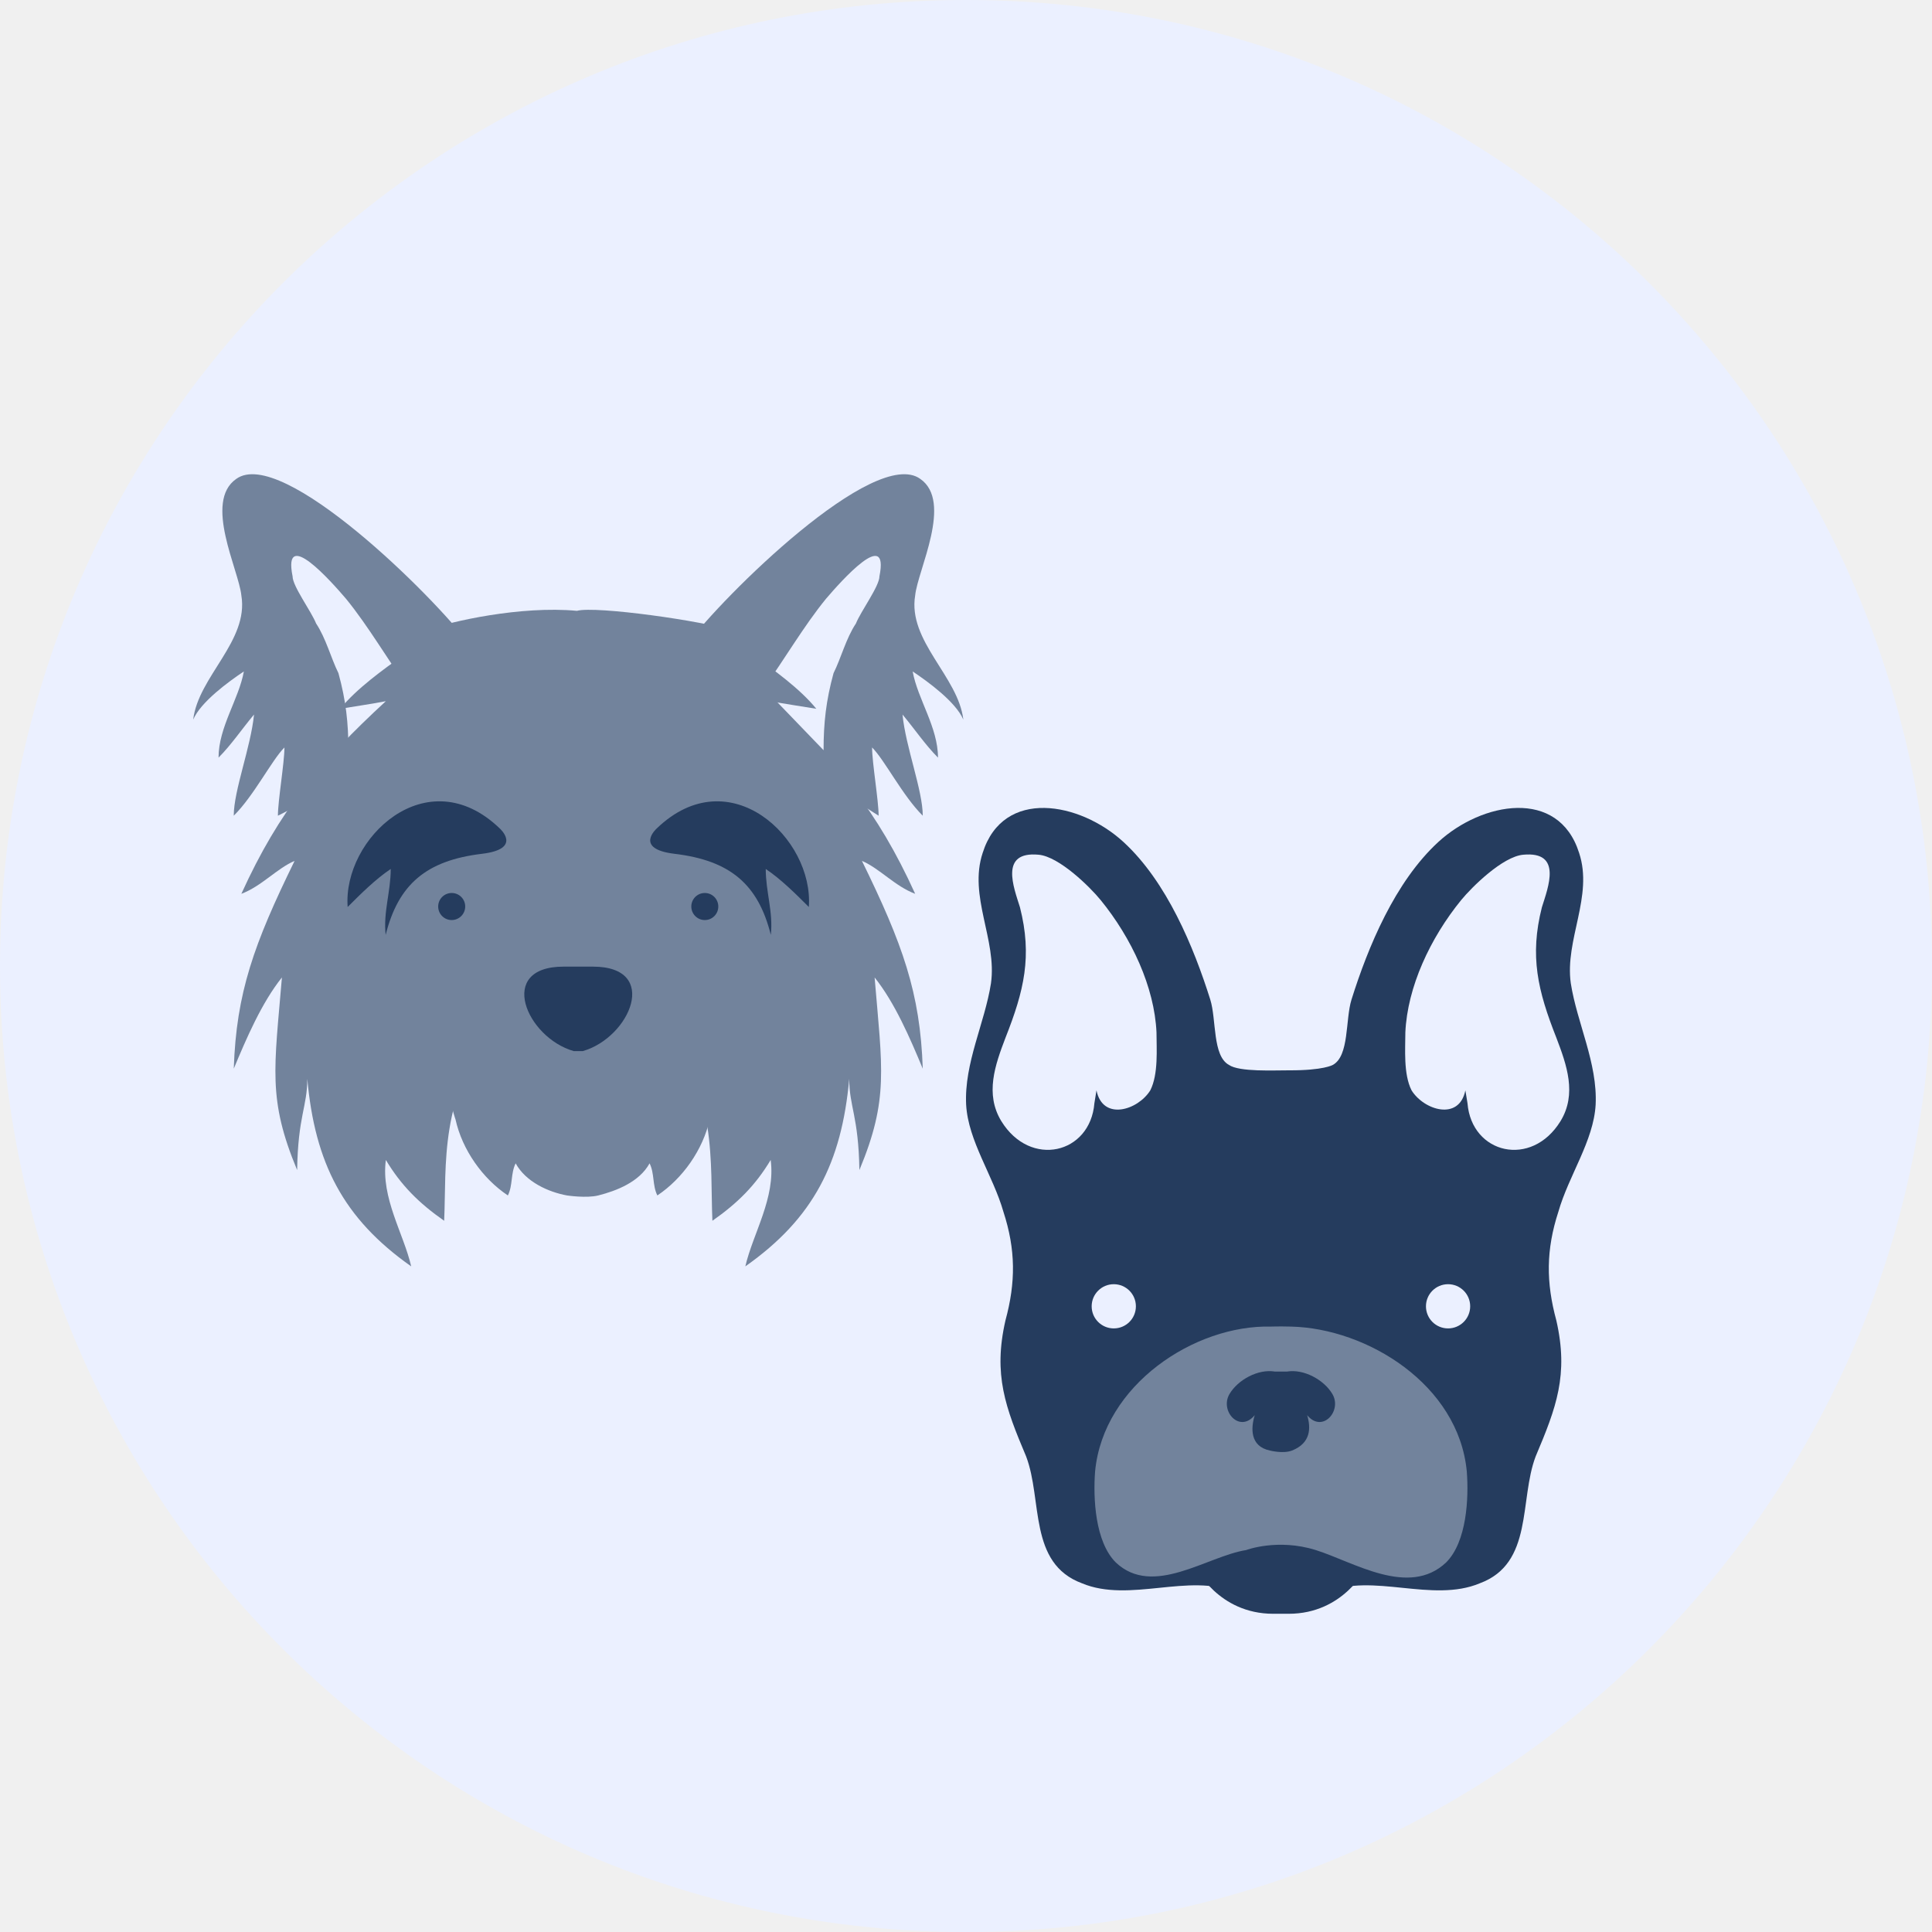
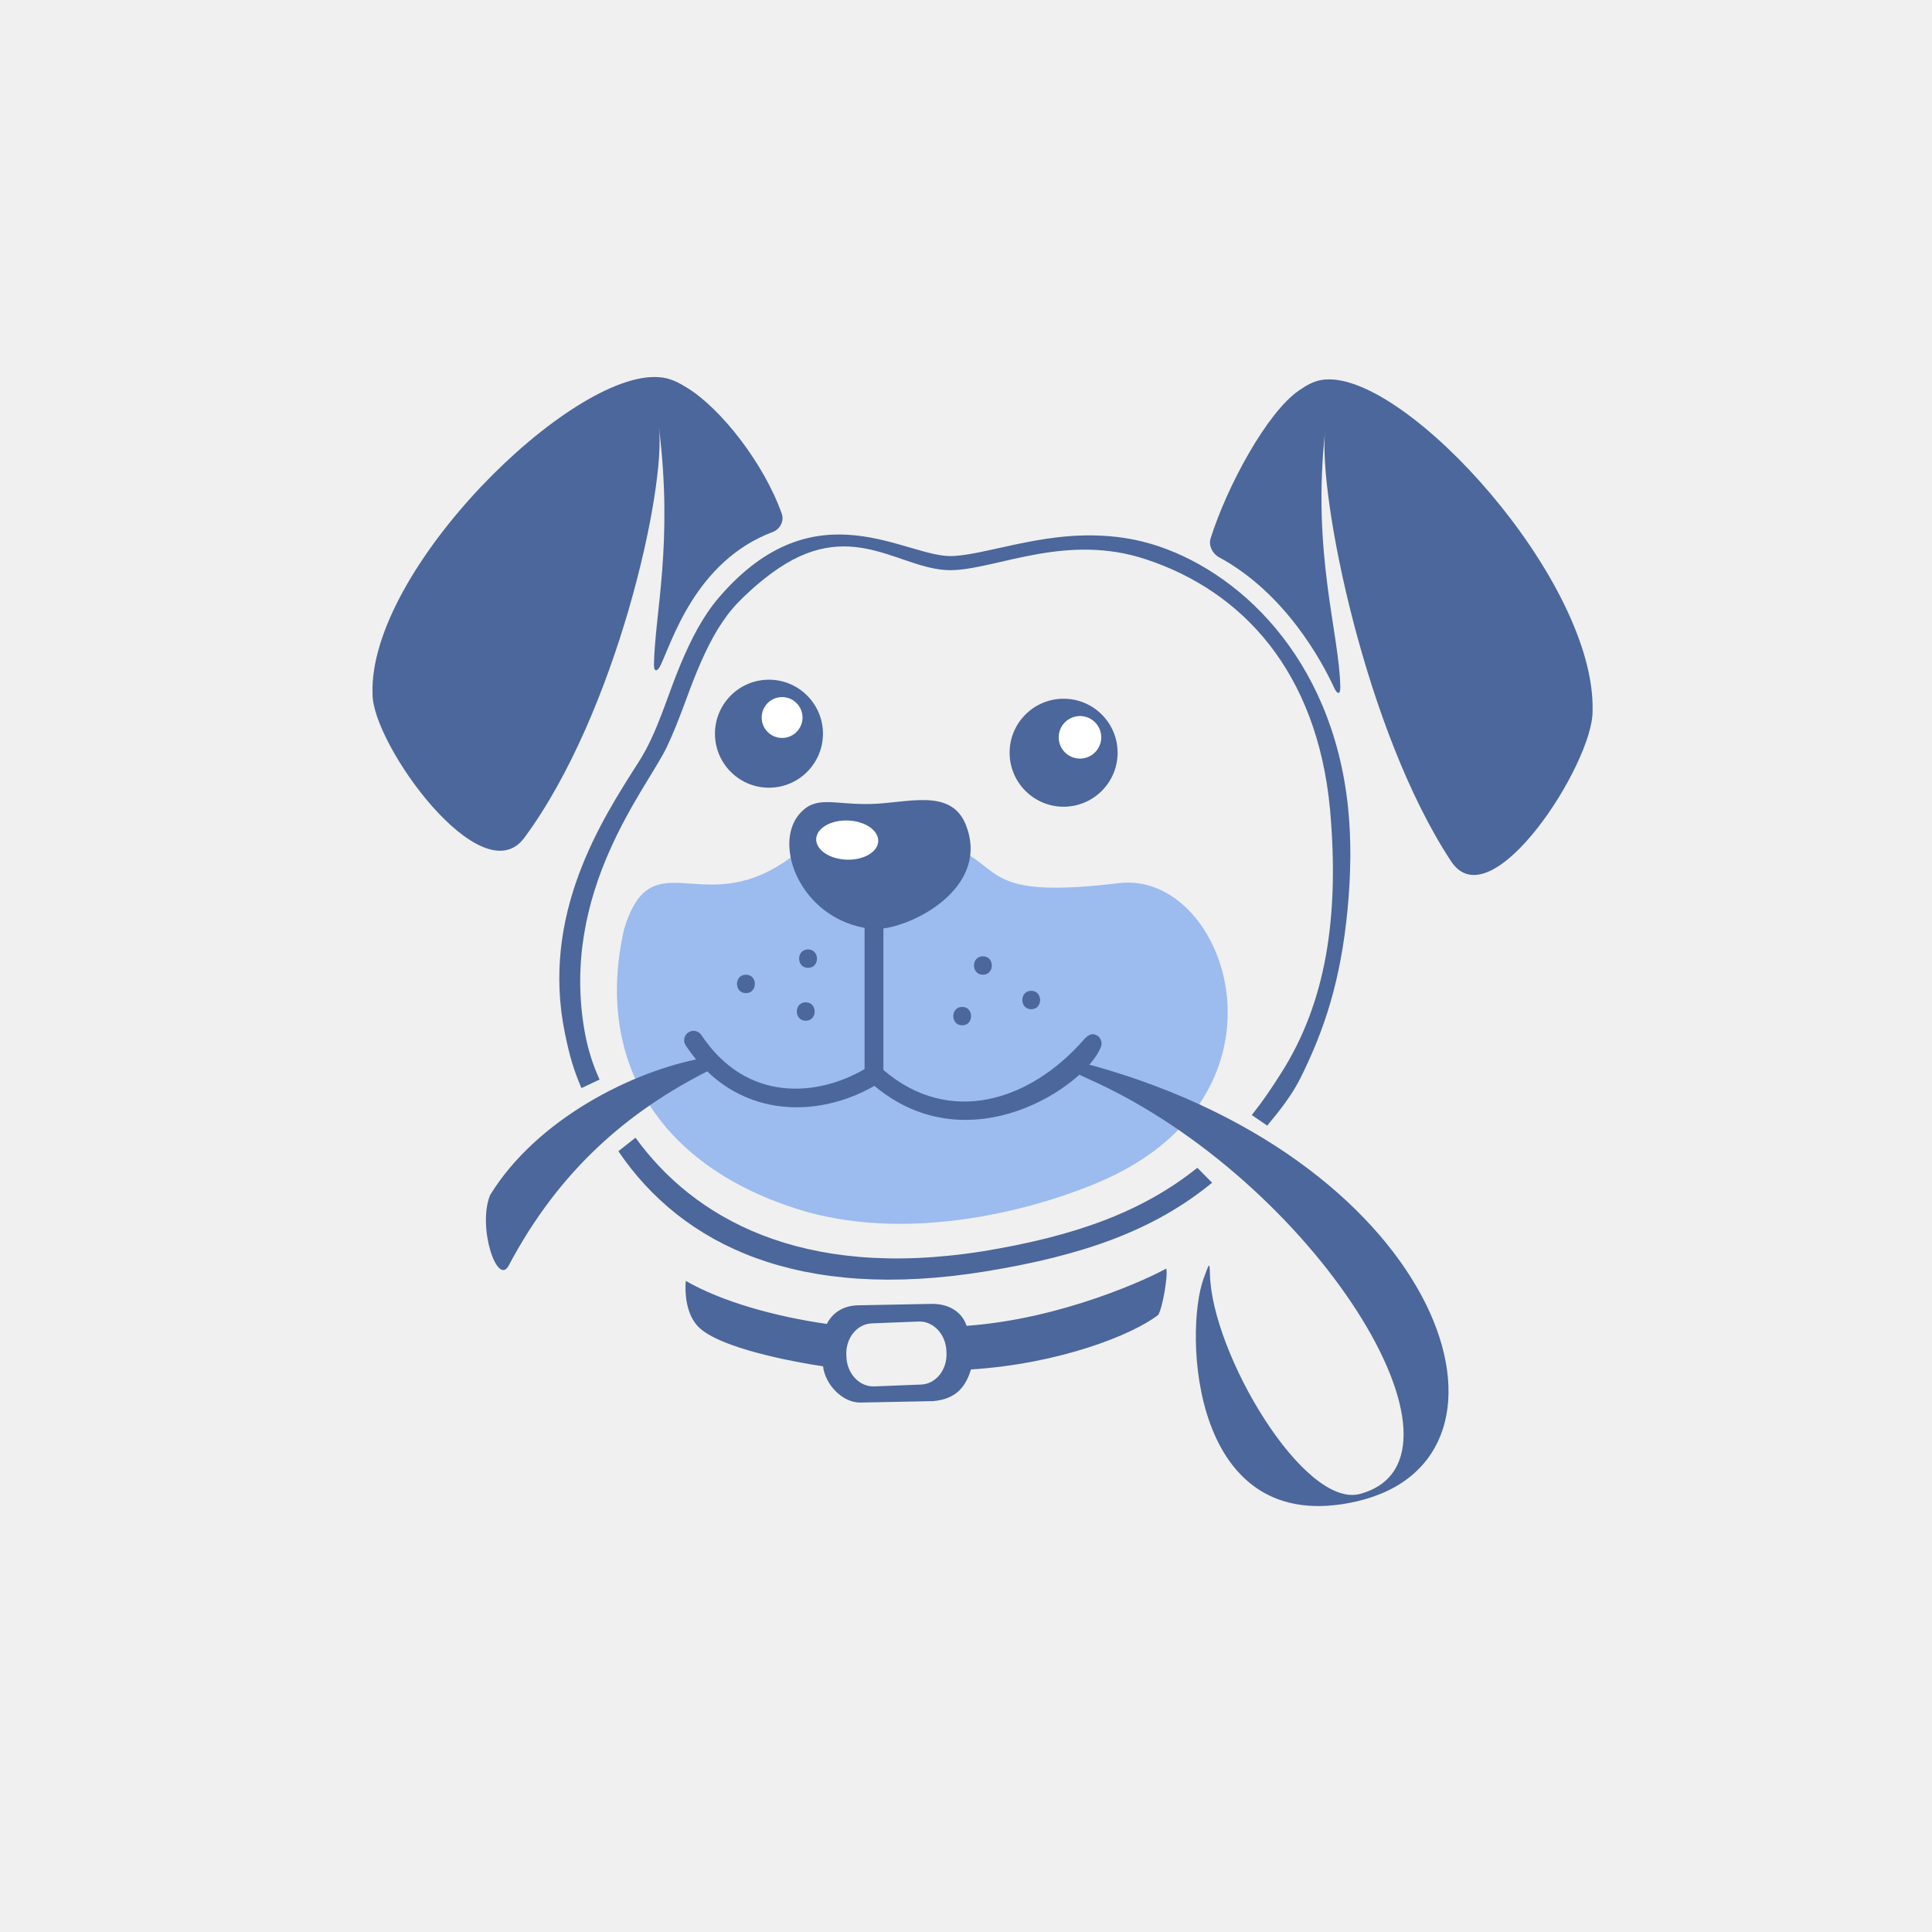
- <svg xmlns="http://www.w3.org/2000/svg" width="110" height="110" viewBox="0 0 110 110" fill="none">
-   <circle cx="55" cy="55" r="55" fill="#EBF0FF" />
-   <path d="M75.536 90.663C78.129 89.527 81.544 91.282 84.254 90.146C87.317 89.011 86.491 85.399 87.434 82.922C88.611 80.136 89.318 78.277 88.611 75.18C88.022 73.014 88.022 71.155 88.728 68.989C89.318 66.925 90.732 64.964 90.849 62.9C90.966 60.526 89.789 58.255 89.435 55.985C89.082 53.509 90.732 51.031 89.906 48.555C88.728 44.839 84.369 45.665 81.895 47.936C79.421 50.207 77.888 53.921 76.948 56.915C76.594 58.051 76.83 60.114 75.887 60.631C75.887 60.631 75.369 60.949 73.386 60.94C72.562 60.936 70.559 61.043 69.97 60.631C69.027 60.114 69.263 58.051 68.909 56.915C67.966 53.923 66.436 50.207 63.962 47.936C61.488 45.665 57.129 44.841 55.951 48.555C55.127 51.033 56.775 53.509 56.422 55.985C56.068 58.255 54.891 60.524 55.008 62.9C55.125 64.964 56.539 66.925 57.129 68.989C57.835 71.155 57.835 73.014 57.246 75.18C56.539 78.275 57.246 80.134 58.423 82.922C59.366 85.399 58.54 89.011 61.603 90.146C64.313 91.282 67.73 89.527 70.321 90.663H75.536Z" fill="#253C5E" />
-   <path d="M83.553 62.814C83.789 65.704 87.202 66.515 88.85 63.832C89.793 62.285 89.203 60.633 88.613 59.086C87.553 56.403 87.083 54.441 87.789 51.656C88.143 50.521 88.967 48.457 86.729 48.664C85.552 48.766 83.785 50.521 83.195 51.244C81.428 53.411 80.132 56.198 80.015 58.778C80.015 59.707 79.898 61.152 80.368 62.08C81.075 63.215 83.078 63.834 83.432 62.08L83.553 62.814Z" fill="#EBF0FF" />
-   <path d="M62.31 62.814C62.074 65.704 58.661 66.515 57.011 63.833C56.068 62.285 56.658 60.633 57.248 59.086C58.308 56.403 58.78 54.442 58.072 51.656C57.718 50.521 56.894 48.457 59.132 48.664C60.309 48.767 62.078 50.521 62.666 51.245C64.433 53.411 65.729 56.198 65.846 58.779C65.846 59.707 65.963 61.152 65.493 62.08C64.786 63.216 62.783 63.835 62.429 62.08L62.31 62.814Z" fill="#EBF0FF" />
-   <path d="M77.784 89.245C77.784 89.245 76.508 91.882 73.37 91.882H72.496C69.357 91.882 68.082 89.245 68.082 89.245L70.329 86.435H74.363L77.784 89.245Z" fill="#253C5E" />
-   <path d="M74.913 88.254C77.075 88.931 80.213 90.964 82.336 88.96C83.513 87.783 83.632 85.307 83.513 83.777C83.043 78.829 77.832 75.628 73.499 75.53C72.763 75.513 72.364 75.53 72.364 75.53C68.033 75.423 62.82 78.829 62.35 83.777C62.233 85.309 62.35 87.783 63.529 88.96C65.649 90.964 68.713 88.607 70.952 88.254C70.95 88.254 72.742 87.574 74.913 88.254Z" fill="#72839C" />
-   <path d="M73.275 78.091C74.233 77.93 75.381 78.56 75.858 79.365C76.433 80.331 75.285 81.621 74.424 80.573C74.645 81.299 74.635 82.165 73.562 82.587C73.064 82.784 72.301 82.587 72.301 82.587C71.153 82.344 71.22 81.297 71.439 80.573C70.578 81.621 69.43 80.331 70.005 79.365C70.484 78.558 71.632 77.93 72.588 78.091H73.275Z" fill="#253C5E" />
-   <path d="M64.673 74.375C64.673 75.072 64.11 75.634 63.414 75.634C62.718 75.634 62.155 75.072 62.155 74.375C62.155 73.681 62.718 73.117 63.414 73.117C64.11 73.117 64.673 73.681 64.673 74.375Z" fill="#EBF0FF" />
-   <path d="M83.706 74.375C83.706 75.072 83.143 75.634 82.447 75.634C81.751 75.634 81.188 75.072 81.188 74.375C81.188 73.681 81.751 73.117 82.447 73.117C83.143 73.117 83.706 73.681 83.706 74.375Z" fill="#EBF0FF" />
-   <path d="M40.409 63.734C40.023 65.465 38.87 67.1 37.427 68.064C37.138 67.486 37.273 66.814 36.984 66.236C36.406 67.293 35.102 67.802 34.061 68.064C33.391 68.232 32.282 68.064 32.282 68.064C31.225 67.871 29.935 67.293 29.359 66.236C29.07 66.814 29.204 67.486 28.916 68.064C27.473 67.1 26.319 65.468 25.934 63.734C25.934 63.734 23.031 55.759 31.319 53.687C31.319 53.687 38.283 52.684 40.377 58.987L40.409 63.734Z" fill="#72839C" />
-   <path d="M15.823 46.443C15.823 45.579 16.195 43.424 16.195 42.557C15.473 43.278 14.463 45.299 13.309 46.443C13.309 45.001 14.282 42.537 14.463 40.682C13.742 41.547 13.164 42.414 12.443 43.135C12.443 41.403 13.596 39.815 13.885 38.229C13.018 38.807 11.432 39.961 11 40.971C11.289 38.518 14.174 36.498 13.742 33.902C13.598 32.459 11.578 28.564 13.453 27.265C16.049 25.39 24.744 33.998 26.727 36.688L28.826 39.844L15.823 46.443Z" fill="#72839C" />
-   <path d="M50.025 46.443C50.025 45.579 49.653 43.424 49.653 42.557C50.374 43.278 51.385 45.299 52.538 46.443C52.538 45.001 51.566 42.537 51.385 40.682C52.106 41.547 52.684 42.414 53.405 43.135C53.405 41.403 52.252 39.815 51.963 38.229C52.83 38.807 54.415 39.961 54.848 40.971C54.559 38.518 51.674 36.498 52.106 33.902C52.249 32.459 54.27 28.564 52.395 27.265C49.799 25.39 41.103 33.998 39.121 36.688L37.022 38.146L50.025 46.443Z" fill="#72839C" />
-   <path d="M46.891 42.714C46.891 41.157 47.032 39.885 47.458 38.328C47.884 37.479 48.166 36.348 48.733 35.499C49.015 34.791 50.072 33.377 50.072 32.811C50.639 29.982 47.884 33.093 47.035 34.085C45.76 35.642 44.616 37.622 43.484 39.179L46.891 42.714Z" fill="#EBF0FF" />
-   <path d="M19.837 42.714C19.837 41.157 19.696 39.885 19.27 38.328C18.847 37.479 18.562 36.348 17.998 35.499C17.715 34.791 16.658 33.378 16.658 32.811C16.091 29.982 18.847 33.093 19.696 34.086C20.97 35.642 22.115 37.623 23.246 39.179L19.837 42.714Z" fill="#EBF0FF" />
-   <path d="M37.638 58.396C40.899 62.004 40.418 66.332 40.561 69.506C42.004 68.496 43.014 67.486 43.879 66.043C44.167 68.207 42.868 70.227 42.436 72.102C46.331 69.361 47.919 66.186 48.352 61.424C48.352 63.012 48.88 63.541 48.93 66.619C50.612 62.58 50.229 60.846 49.797 55.652C50.95 57.094 51.817 59.115 52.538 60.846C52.395 56.517 51.385 53.734 49.075 49.015C50.086 49.447 50.952 50.457 52.106 50.89C49.942 46.127 47.633 43.386 43.881 39.923C44.602 40.066 45.612 40.212 46.477 40.355C44.602 38.046 40.418 36.028 41.571 35.882C40.185 35.376 33.922 34.482 32.847 34.778C29.655 34.48 25.663 35.376 24.276 35.882C25.43 36.025 21.246 38.046 19.371 40.355C20.236 40.212 21.246 40.066 21.967 39.923C18.215 43.386 15.906 46.127 13.742 50.89C14.896 50.457 15.762 49.447 16.773 49.015C14.463 53.734 13.453 56.519 13.31 60.846C14.031 59.115 14.898 57.094 16.051 55.652C15.619 60.846 15.234 62.578 16.918 66.619C16.967 63.541 17.496 63.012 17.496 61.424C17.928 66.186 19.517 69.361 23.412 72.102C22.98 70.227 21.68 68.207 21.969 66.043C22.834 67.486 23.844 68.496 25.289 69.506C25.432 66.332 24.98 62.388 28.212 58.396C28.21 58.396 32.658 52.888 37.638 58.396Z" fill="#72839C" />
-   <path d="M27.442 48.612C24.276 48.99 22.681 50.343 21.958 53.228C21.815 51.929 22.247 50.776 22.247 49.476C21.38 50.054 20.515 50.919 19.794 51.64C19.505 47.745 24.305 43.175 28.452 47.167C28.452 47.167 29.78 48.332 27.442 48.612Z" fill="#253C5E" />
-   <path d="M26.487 51.613C26.487 52.039 26.142 52.384 25.717 52.384C25.291 52.384 24.948 52.039 24.948 51.613C24.948 51.188 25.293 50.843 25.717 50.843C26.144 50.843 26.487 51.188 26.487 51.613Z" fill="#253C5E" />
-   <path d="M38.404 48.612C41.569 48.99 43.166 50.343 43.887 53.228C44.031 51.929 43.598 50.776 43.598 49.476C44.465 50.054 45.33 50.919 46.051 51.64C46.34 47.745 41.54 43.175 37.394 47.167C37.396 47.167 36.068 48.332 38.404 48.612Z" fill="#253C5E" />
-   <path d="M39.36 51.613C39.36 52.039 39.705 52.384 40.129 52.384C40.554 52.384 40.897 52.039 40.897 51.613C40.897 51.188 40.552 50.843 40.129 50.843C39.703 50.843 39.36 51.188 39.36 51.613Z" fill="#253C5E" />
-   <path d="M33.758 55.036C37.606 55.036 35.875 59.077 33.18 59.845H32.665C29.973 59.075 28.241 55.036 32.087 55.036H33.758Z" fill="#253C5E" />
+ <svg xmlns="http://www.w3.org/2000/svg" version="1.1" id="Layer_1" x="0px" y="0px" viewBox="0 0 450 450" style="enable-background:new 0 0 450 450;" xml:space="preserve">
+   <style type="text/css">
+ 	.st0{fill:#4B679B;}
+ 	.st1{fill:#FFFFFF;}
+ 	.st2{fill:#9CBBEF;}
+ </style>
+   <path class="st0" d="M235.16,175.57c0.14,6.94,5.88,12.46,12.82,12.33c6.94-0.14,12.46-5.88,12.33-12.82  c-0.14-6.95-5.87-12.46-12.82-12.33C240.54,162.89,235.02,168.63,235.16,175.57z" />
+   <path class="st1" d="M246.59,171.83c0.05,2.74,2.31,4.91,5.05,4.86c2.74-0.05,4.91-2.31,4.86-5.05c-0.05-2.73-2.31-4.91-5.05-4.86  C248.71,166.84,246.54,169.1,246.59,171.83z" />
+   <path class="st0" d="M166.53,171.14c0.14,6.94,5.87,12.46,12.82,12.33c6.94-0.14,12.46-5.88,12.33-12.82  c-0.14-6.94-5.87-12.46-12.82-12.33C171.91,158.45,166.4,164.19,166.53,171.14z" />
+   <path class="st1" d="M177.41,167.22c0.05,2.63,2.22,4.72,4.85,4.66c2.63-0.05,4.72-2.22,4.66-4.85c-0.05-2.63-2.22-4.71-4.85-4.66  S177.36,164.59,177.41,167.22z" />
+   <path class="st2" d="M225.55,199.03c7.8,4.9,7.25,9.98,35.1,6.67c25.26-3,43.22,49.38-4.77,69.68  c-17.08,7.22-45.76,14.01-70.29,6.19c-33.07-10.54-46.99-35.42-40.22-65.18c6.62-21.54,18.57-1.17,39.38-17.1  C192.63,222.74,218.71,217.25,225.55,199.03z" />
+   <path class="st0" d="M160.33,240.47c1.01-0.67,2.36-0.4,3.03,0.61c10.56,15.89,27.14,14.31,38.02,7.93v-32.89  c-15.01-2.73-21.3-19.25-15.26-26.43c3.84-4.57,7.9-2.25,16.55-2.42c8.65-0.17,18.88-3.89,22.33,4.94  c5.35,13.68-10.44,22.81-19.24,24.04v32.97c15.4,13.2,34.09,7.25,46.58-6.94c0.8-0.91,1.69-1.7,2.82-1.27  c1.13,0.43,1.7,1.69,1.27,2.82c-3.36,8.9-30.5,27.68-52.77,9.09c-13.43,7.75-32.52,7.79-43.95-9.42  C159.05,242.5,159.32,241.14,160.33,240.47z" />
+   <path class="st1" d="M190.11,195.41c-0.09,2.52,3.07,4.68,7.06,4.82c3.99,0.15,7.3-1.78,7.39-4.3c0.09-2.52-3.07-4.68-7.05-4.82  C193.51,190.97,190.2,192.89,190.11,195.41z" />
+   <path class="st0" d="M224.11,234.53c2.76,0,2.76,4.29,0,4.29C221.35,238.82,221.35,234.53,224.11,234.53z" />
+   <path class="st0" d="M228.94,222.74c2.76,0,2.76,4.29,0,4.29C226.17,227.03,226.17,222.74,228.94,222.74z" />
+   <path class="st0" d="M188.21,221.14c2.77,0,2.77,4.29,0,4.29C185.44,225.42,185.44,221.14,188.21,221.14z" />
+   <path class="st0" d="M240.19,230.78c2.76,0,2.76,4.29,0,4.29C237.43,235.07,237.43,230.78,240.19,230.78z" />
+   <path class="st0" d="M187.67,233.46c2.77,0,2.77,4.29,0,4.29C184.91,237.75,184.91,233.46,187.67,233.46z" />
+   <path class="st0" d="M173.74,227.03c2.77,0,2.77,4.29,0,4.29C170.97,231.32,170.97,227.03,173.74,227.03z" />
+   <path class="st0" d="M159.73,298.34c8.51,4.93,21.09,8.35,32.86,10.03c1.24-2.48,3.72-4.32,7.42-4.34l16.87-0.33  c4.03-0.1,7.22,1.84,8.25,5.11c22.43-1.61,42.66-11.16,46.51-13.34c0.46,1.48-0.87,9.27-1.87,10.79  c-5.92,4.65-23.09,11.42-43.62,12.71c-1.26,4.23-3.64,6.94-8.84,7.38l-16.87,0.33c-4.15,0.08-8.22-4.11-8.74-8.44  c-6.47-0.96-24.15-4.17-29.08-9.24C158.96,305.23,159.73,298.34,159.73,298.34z M197.14,316.05c0.16,3.93,3.06,7,6.48,6.87  l10.93-0.43c3.42-0.13,6.07-3.43,5.91-7.36l-0.02-0.45c-0.16-3.93-3.05-7-6.48-6.87l-10.93,0.43c-3.42,0.14-6.07,3.43-5.91,7.36  L197.14,316.05z" />
+   <path class="st0" d="M302.54,90.96c-7.42,5.09-16.74,22.28-20.57,34.46c-0.51,1.63,0.43,3.54,1.94,4.36  c15.38,8.31,23.91,24.07,26.89,30.51c0.72,1.55,1.41,1.47,1.38-0.24c-0.19-12.5-6.66-31.12-3.53-59.63  c-1.64,14.94,9.32,69.88,29.36,100.22c9.32,14.11,33.07-22.86,32.93-35.02c0.84-30.21-43.22-78.77-62.27-77.22  C306.21,88.54,304.22,89.8,302.54,90.96z" />
+   <path class="st0" d="M160.01,90.3c7.97,4.88,17.99,17.76,22.1,29.42c0.55,1.56-0.38,3.53-2.08,4.17  c-18.17,6.81-23.61,25.94-26.23,31.18c-0.74,1.49-1.51,1.4-1.48-0.23c0.19-11.95,4.54-28.22,1.14-55.49  c1.78,14.29-9.89,66.81-31.34,95.79c-9.98,13.48-35.49-21.9-35.35-33.54c-0.95-28.89,46.23-75.26,66.65-73.75  C156.07,87.98,158.2,89.19,160.01,90.3z" />
+   <path class="st0" d="M148.02,264.99c13.4,18.51,38.34,33.18,80.82,26.47c21.41-3.5,37.15-9.12,50.04-19.46l3.44,3.48  c-13.56,11.13-30.1,16.96-52.75,20.65c-43.52,7.08-70.67-6.05-85.54-27.99L148.02,264.99z" />
+   <path class="st0" d="M148.78,177.45c4.47-7,6.56-15.23,9.82-22.92c2.38-5.64,5.11-11,8.84-15.35c22.75-26.51,43.91-8.87,54.75-9.68  c7.2-0.42,18.32-4.59,30.46-4.79c4.78-0.08,10.05,0.37,15.41,1.96c19.93,5.88,42.21,26.11,45.92,61.32  c0.8,7.74,0.67,15.75-0.11,23.88c-1.57,16.28-5.25,27.8-11.04,39.36c-2.71,5.4-6.93,9.87-7.65,10.96l-3.61-2.47  c0.76-1.08,2.43-2.84,6.83-9.77c10.32-16.23,13.64-36.03,11.39-61.45c-3.02-32.07-20.4-50.8-42.84-58.21  c-18.22-6.09-34.08,1.95-44.63,2.49c-11.93,0.7-23.09-12.41-40.9-0.46c-1.86,1.23-3.7,2.68-5.54,4.26  c-0.89,0.79-1.81,1.62-2.76,2.54c-0.88,0.85-1.74,1.74-2.56,2.71c-3.29,3.87-5.84,8.84-8.12,14.31c-2.3,5.48-4.17,11.58-7.06,17.72  c-4.51,9.61-25.12,33.65-19.17,66.58c0.75,4.12,1.9,7.61,3.44,11.01l-4.23,1.99c-1.92-4.6-2.71-7.34-3.83-12.73  C125.88,213,140.04,191.12,148.78,177.45z" />
+   <g>
+     <g>
+       <path class="st0" d="M250.33,248.58c0.18-0.74,0.92-1.19,1.66-1.01c0,0,0.88,0.21,2.53,0.62    c82.07,22.87,104.35,91.52,61.61,101.48c-39,9.08-40.32-39.67-35.78-51.89c1.24-3.33,1.39-4.23,1.47-0.96    c0.44,18.44,21.94,54.72,35.01,51.13c29.8-8.19-10.87-73.39-63.42-96.69c-1.51-0.67-2.29-1.09-2.29-1.09l-0.04-0.02    C250.5,249.87,250.17,249.22,250.33,248.58z" />
+     </g>
+   </g>
+   <g>
+     <path class="st0" d="M163.98,246.41c-16.8,2.98-39.1,14.44-49.82,31.94c-3.03,7.4,1.67,21.46,4.34,16.4   c11.78-22.25,27.88-36,46.77-45.49c0.77-0.39,1.08-1.34,0.68-2.11c-0.37-0.72-1.22-1.04-1.96-0.75L163.98,246.41z" />
+   </g>
</svg>
